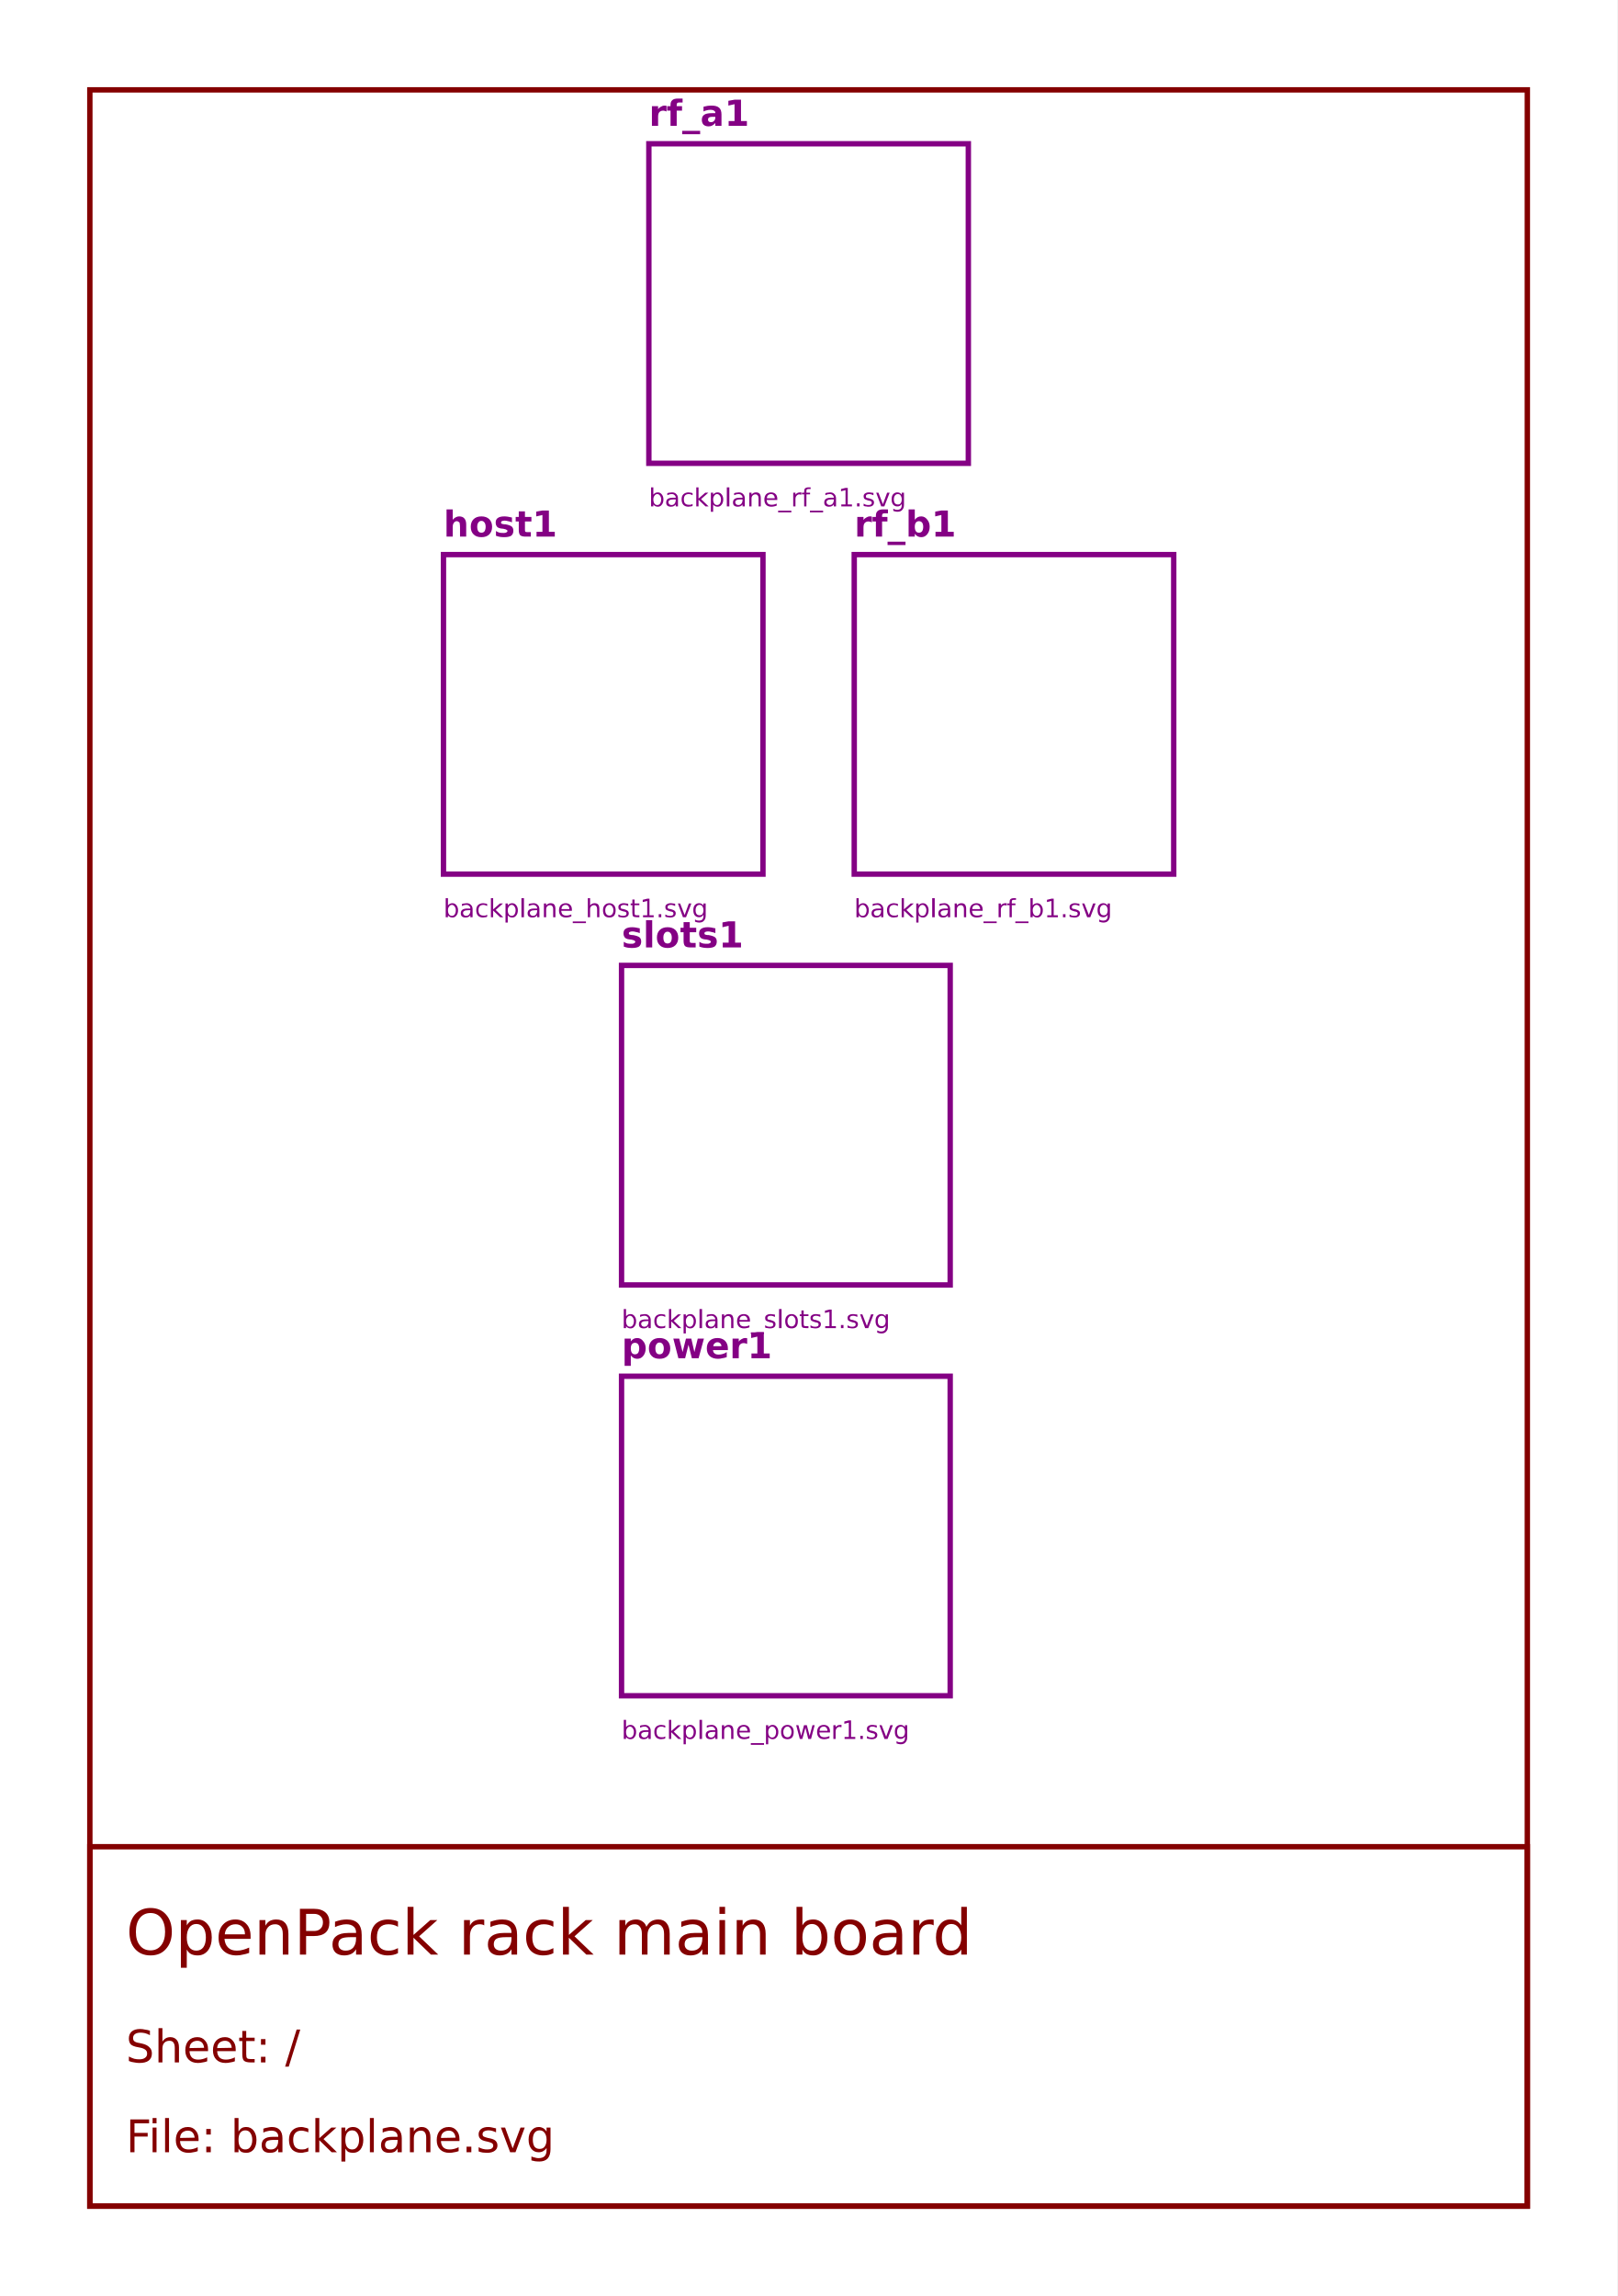
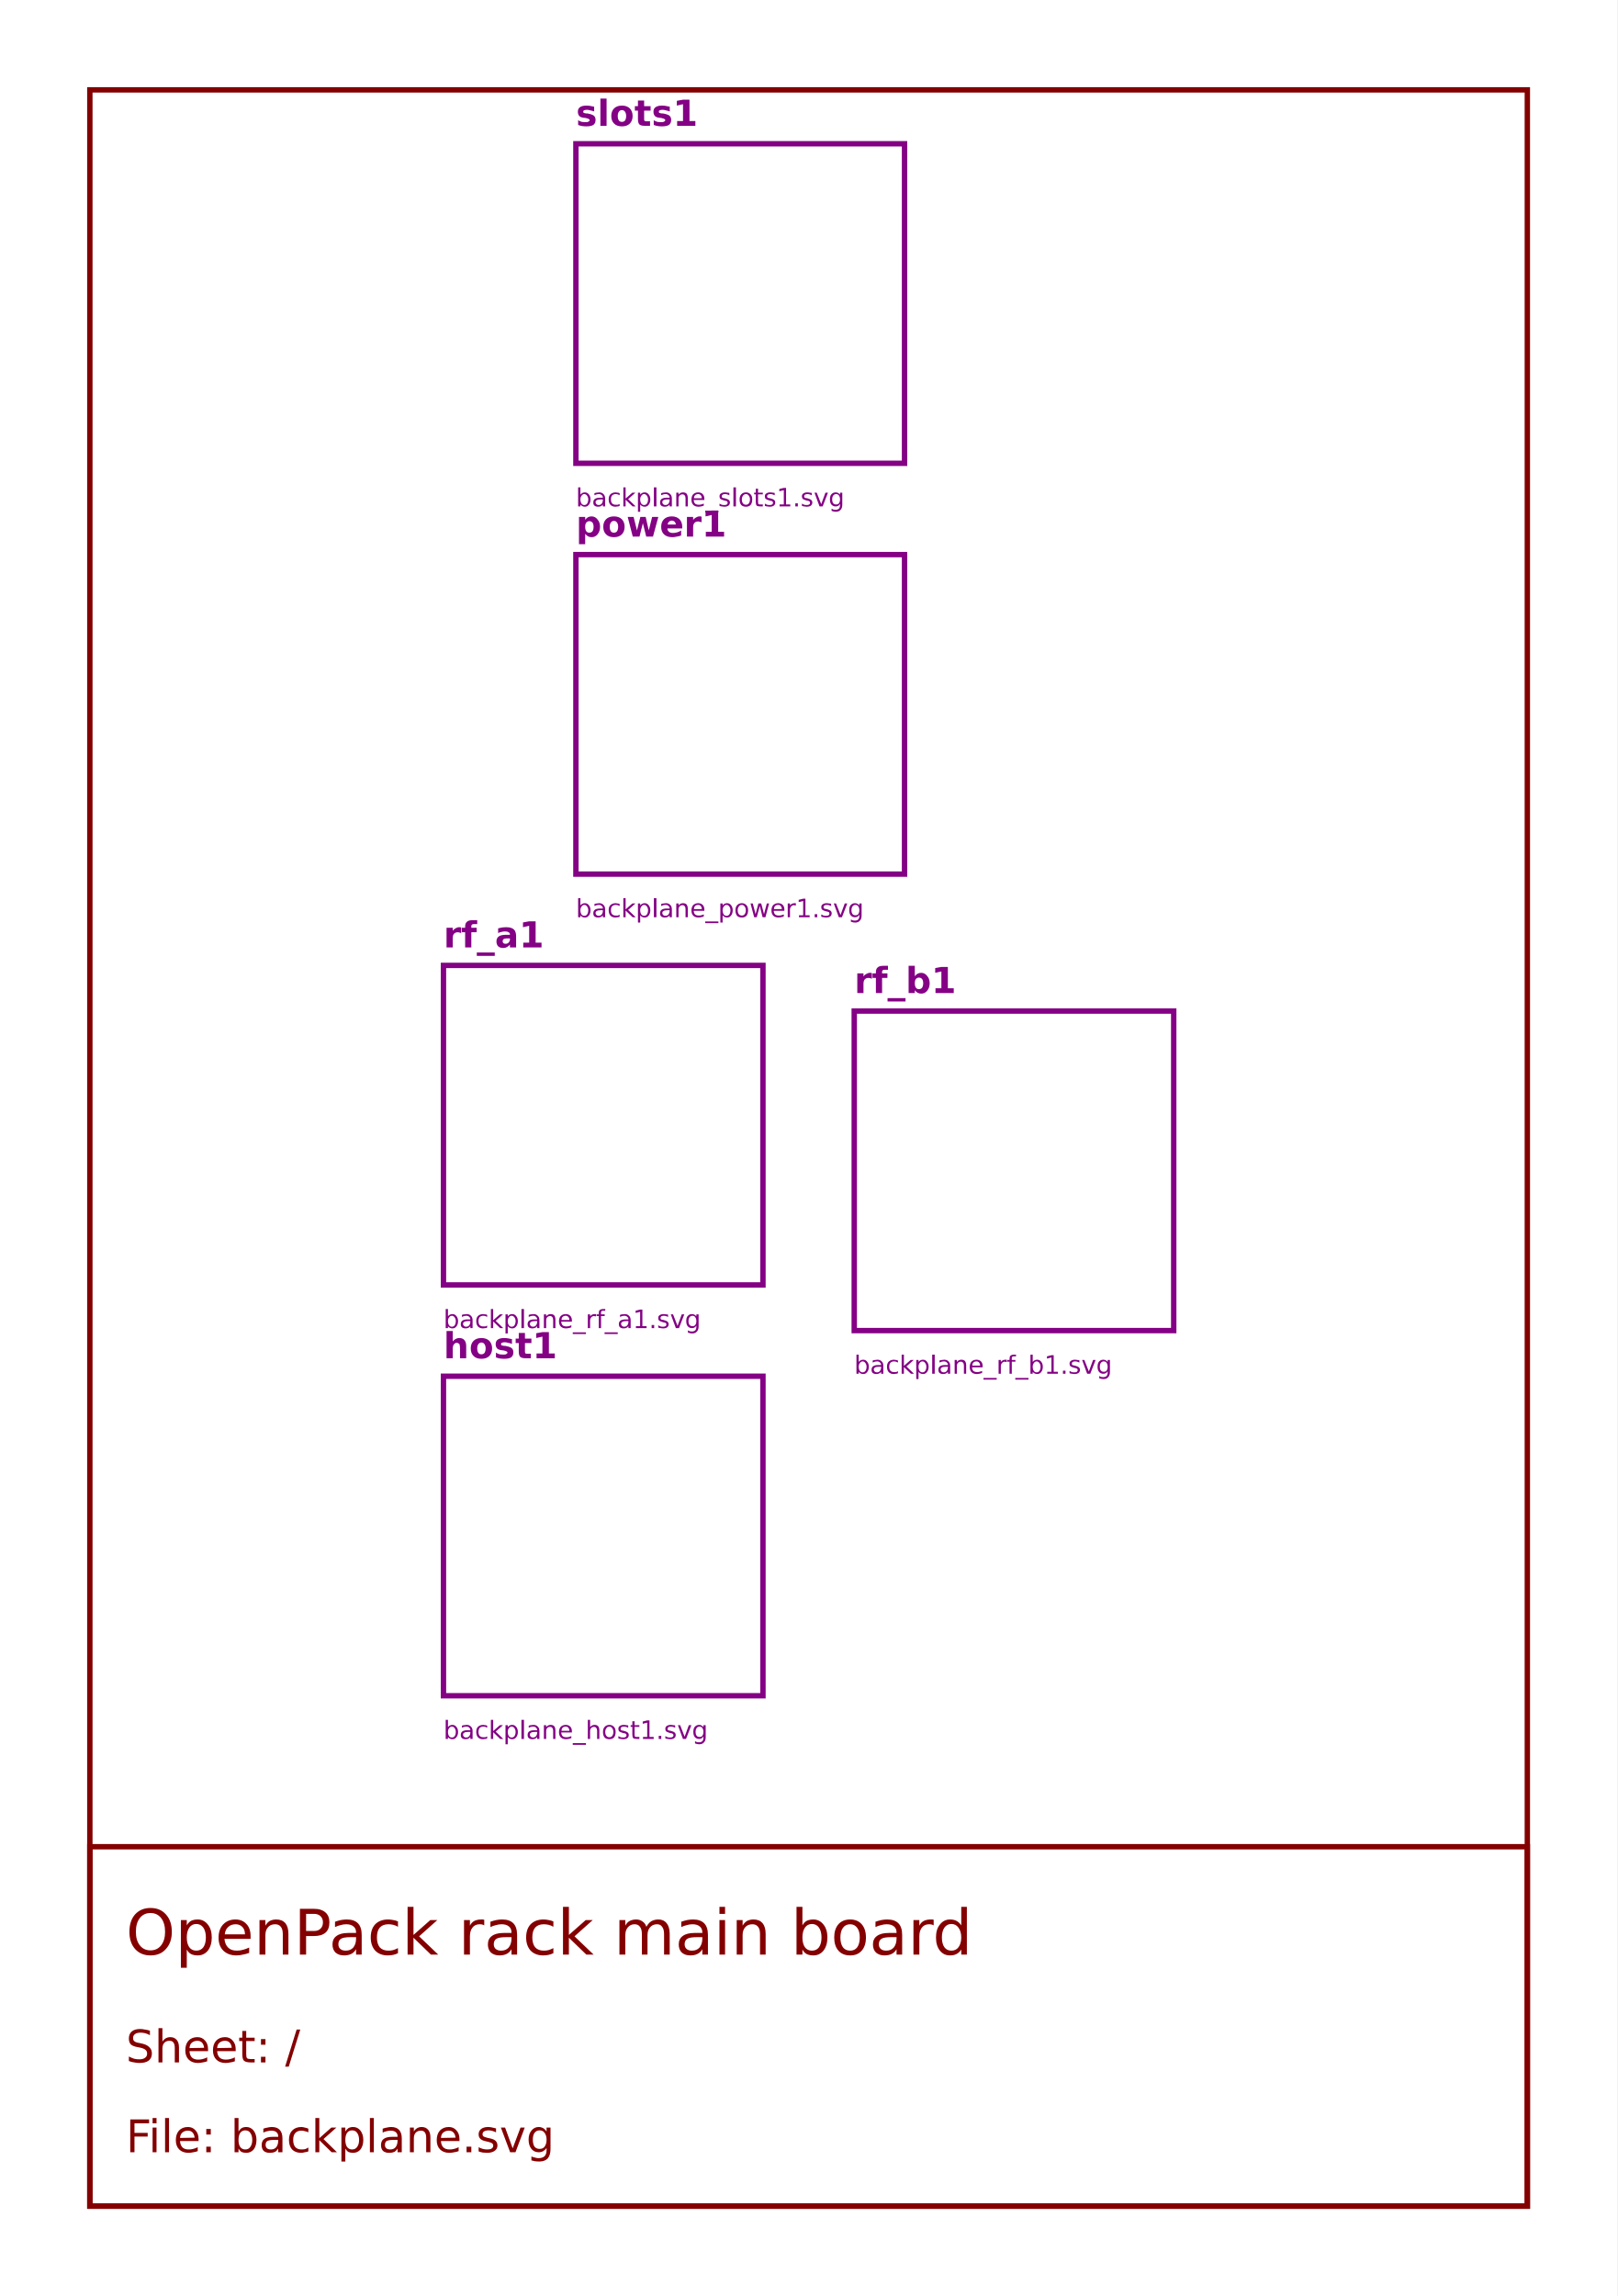
<svg xmlns="http://www.w3.org/2000/svg" width="90.000mm" height="127.760mm" viewBox="0 0 90.000 127.760">
  <style>
  text { font-family: "DejaVu Sans", Verdana, Arial, sans-serif; }
  a { cursor: pointer; }
  g.sheet:hover rect { stroke-width: 0.6; }
</style>
  <rect width="90.000" height="127.760" style="fill:#FFFFFF" />
  <g class="frame">
    <rect x="5.0" y="5.000" width="80.000" height="117.760" style="stroke:#840000; stroke-width:0.3; fill:none" />
    <rect x="5.000" y="102.760" width="80.0" height="20.0" style="stroke:#840000; stroke-width:0.3; fill:none" />
    <text x="7.000" y="108.760" style="font-size:3.5px; fill:#840000">OpenPack rack main board</text>
    <text x="7.000" y="114.760" style="font-size:2.5px; fill:#840000">Sheet: /</text>
    <text x="7.000" y="119.760" style="font-size:2.5px; fill:#840000">File: backplane.svg</text>
  </g>
  <g transform="translate(-103.590 -54.230)">
    <a href="backplane_power1.svg" target="_top">
      <g class="sheet">
-         <rect x="138.180" y="130.810" width="18.290" height="17.780" style="stroke:#840084; stroke-width:0.3; fill:#FFFFFF" />
-         <text x="138.180" y="129.810" style="font-size:2.0px; fill:#840084; font-weight:bold" text-anchor="start">power1</text>
-         <text x="138.180" y="150.990" style="font-size:1.4px; fill:#840084" text-anchor="start">backplane_power1.svg</text>
+         <rect x="135.640" y="85.090" width="18.290" height="17.780" style="stroke:#840084; stroke-width:0.3; fill:#FFFFFF" />
+         <text x="135.640" y="84.090" style="font-size:2.0px; fill:#840084; font-weight:bold" text-anchor="start">power1</text>
+         <text x="135.640" y="105.270" style="font-size:1.4px; fill:#840084" text-anchor="start">backplane_power1.svg</text>
      </g>
    </a>
    <a href="backplane_host1.svg" target="_top">
      <g class="sheet">
-         <rect x="128.270" y="85.090" width="17.780" height="17.780" style="stroke:#840084; stroke-width:0.3; fill:#FFFFFF" />
-         <text x="128.270" y="84.090" style="font-size:2.0px; fill:#840084; font-weight:bold" text-anchor="start">host1</text>
-         <text x="128.270" y="105.270" style="font-size:1.4px; fill:#840084" text-anchor="start">backplane_host1.svg</text>
+         <rect x="128.270" y="130.810" width="17.780" height="17.780" style="stroke:#840084; stroke-width:0.3; fill:#FFFFFF" />
+         <text x="128.270" y="129.810" style="font-size:2.0px; fill:#840084; font-weight:bold" text-anchor="start">host1</text>
+         <text x="128.270" y="150.990" style="font-size:1.4px; fill:#840084" text-anchor="start">backplane_host1.svg</text>
      </g>
    </a>
    <a href="backplane_rf_a1.svg" target="_top">
      <g class="sheet">
-         <rect x="139.700" y="62.230" width="17.780" height="17.780" style="stroke:#840084; stroke-width:0.3; fill:#FFFFFF" />
-         <text x="139.700" y="61.230" style="font-size:2.0px; fill:#840084; font-weight:bold" text-anchor="start">rf_a1</text>
-         <text x="139.700" y="82.410" style="font-size:1.4px; fill:#840084" text-anchor="start">backplane_rf_a1.svg</text>
+         <rect x="128.270" y="107.950" width="17.780" height="17.780" style="stroke:#840084; stroke-width:0.3; fill:#FFFFFF" />
+         <text x="128.270" y="106.950" style="font-size:2.0px; fill:#840084; font-weight:bold" text-anchor="start">rf_a1</text>
+         <text x="128.270" y="128.130" style="font-size:1.4px; fill:#840084" text-anchor="start">backplane_rf_a1.svg</text>
      </g>
    </a>
    <a href="backplane_rf_b1.svg" target="_top">
      <g class="sheet">
-         <rect x="151.130" y="85.090" width="17.780" height="17.780" style="stroke:#840084; stroke-width:0.3; fill:#FFFFFF" />
-         <text x="151.130" y="84.090" style="font-size:2.0px; fill:#840084; font-weight:bold" text-anchor="start">rf_b1</text>
-         <text x="151.130" y="105.270" style="font-size:1.4px; fill:#840084" text-anchor="start">backplane_rf_b1.svg</text>
+         <rect x="151.130" y="110.490" width="17.780" height="17.780" style="stroke:#840084; stroke-width:0.3; fill:#FFFFFF" />
+         <text x="151.130" y="109.490" style="font-size:2.0px; fill:#840084; font-weight:bold" text-anchor="start">rf_b1</text>
+         <text x="151.130" y="130.670" style="font-size:1.4px; fill:#840084" text-anchor="start">backplane_rf_b1.svg</text>
      </g>
    </a>
    <a href="backplane_slots1.svg" target="_top">
      <g class="sheet">
-         <rect x="138.180" y="107.950" width="18.290" height="17.780" style="stroke:#840084; stroke-width:0.3; fill:#FFFFFF" />
-         <text x="138.180" y="106.950" style="font-size:2.0px; fill:#840084; font-weight:bold" text-anchor="start">slots1</text>
-         <text x="138.180" y="128.130" style="font-size:1.4px; fill:#840084" text-anchor="start">backplane_slots1.svg</text>
+         <rect x="135.640" y="62.230" width="18.290" height="17.780" style="stroke:#840084; stroke-width:0.3; fill:#FFFFFF" />
+         <text x="135.640" y="61.230" style="font-size:2.0px; fill:#840084; font-weight:bold" text-anchor="start">slots1</text>
+         <text x="135.640" y="82.410" style="font-size:1.4px; fill:#840084" text-anchor="start">backplane_slots1.svg</text>
      </g>
    </a>
  </g>
</svg>
